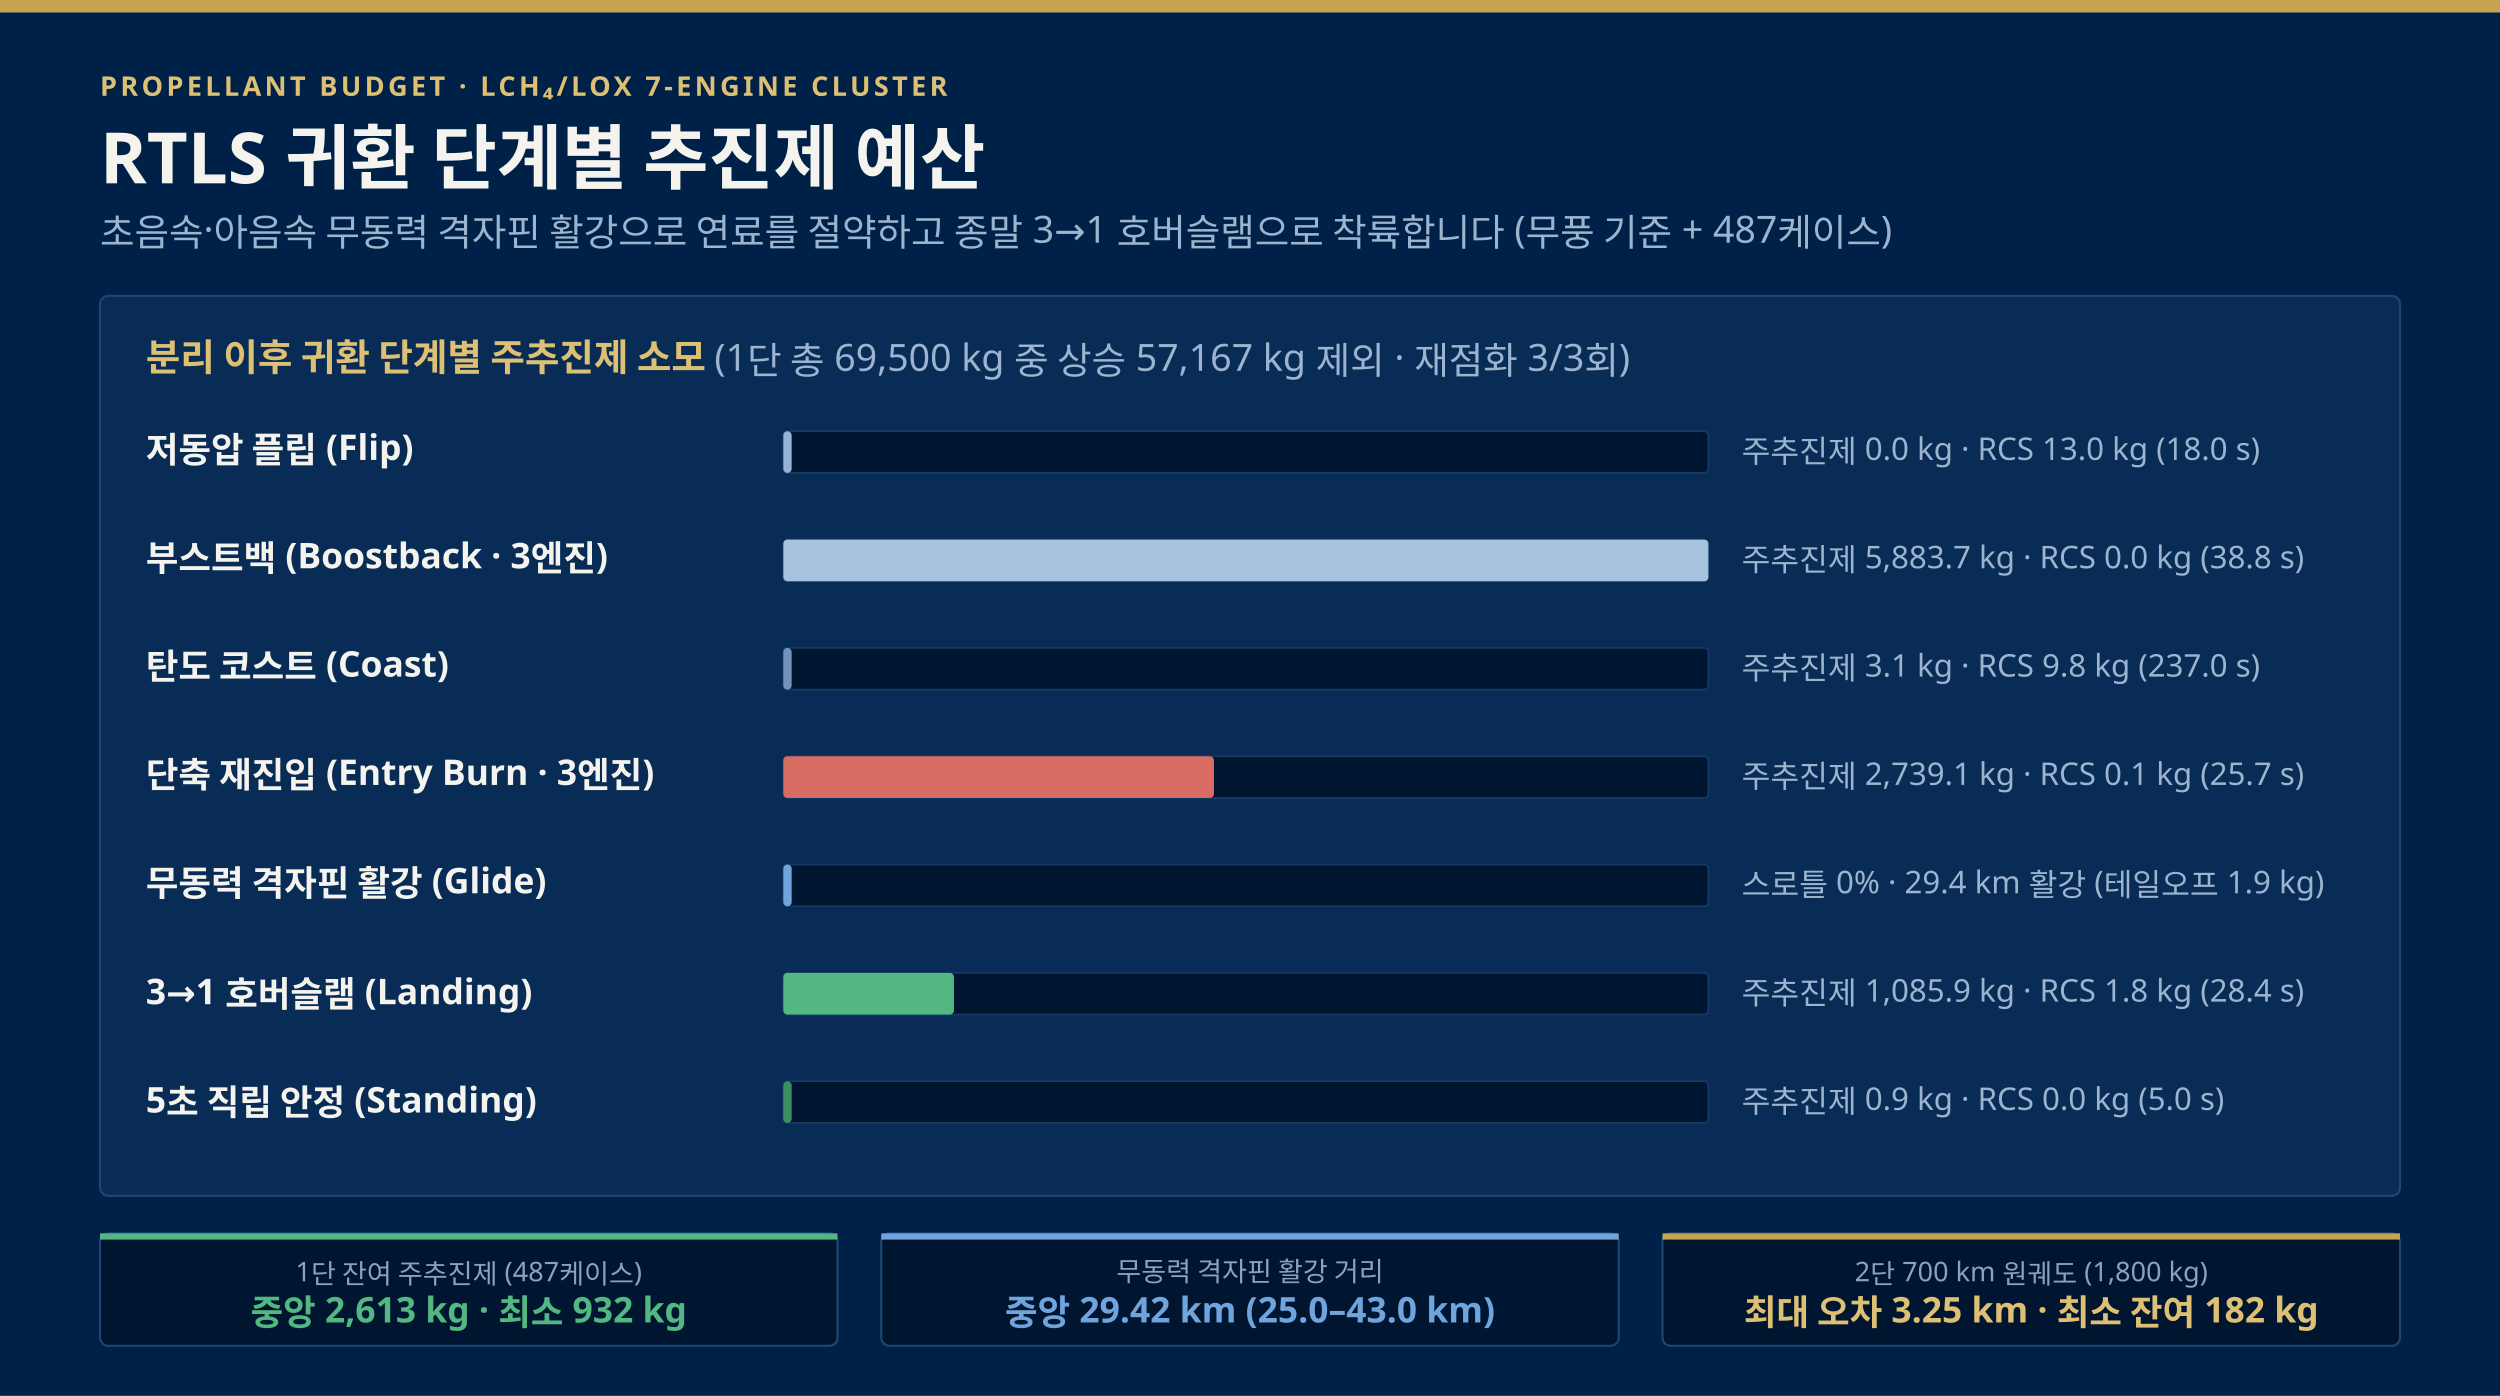
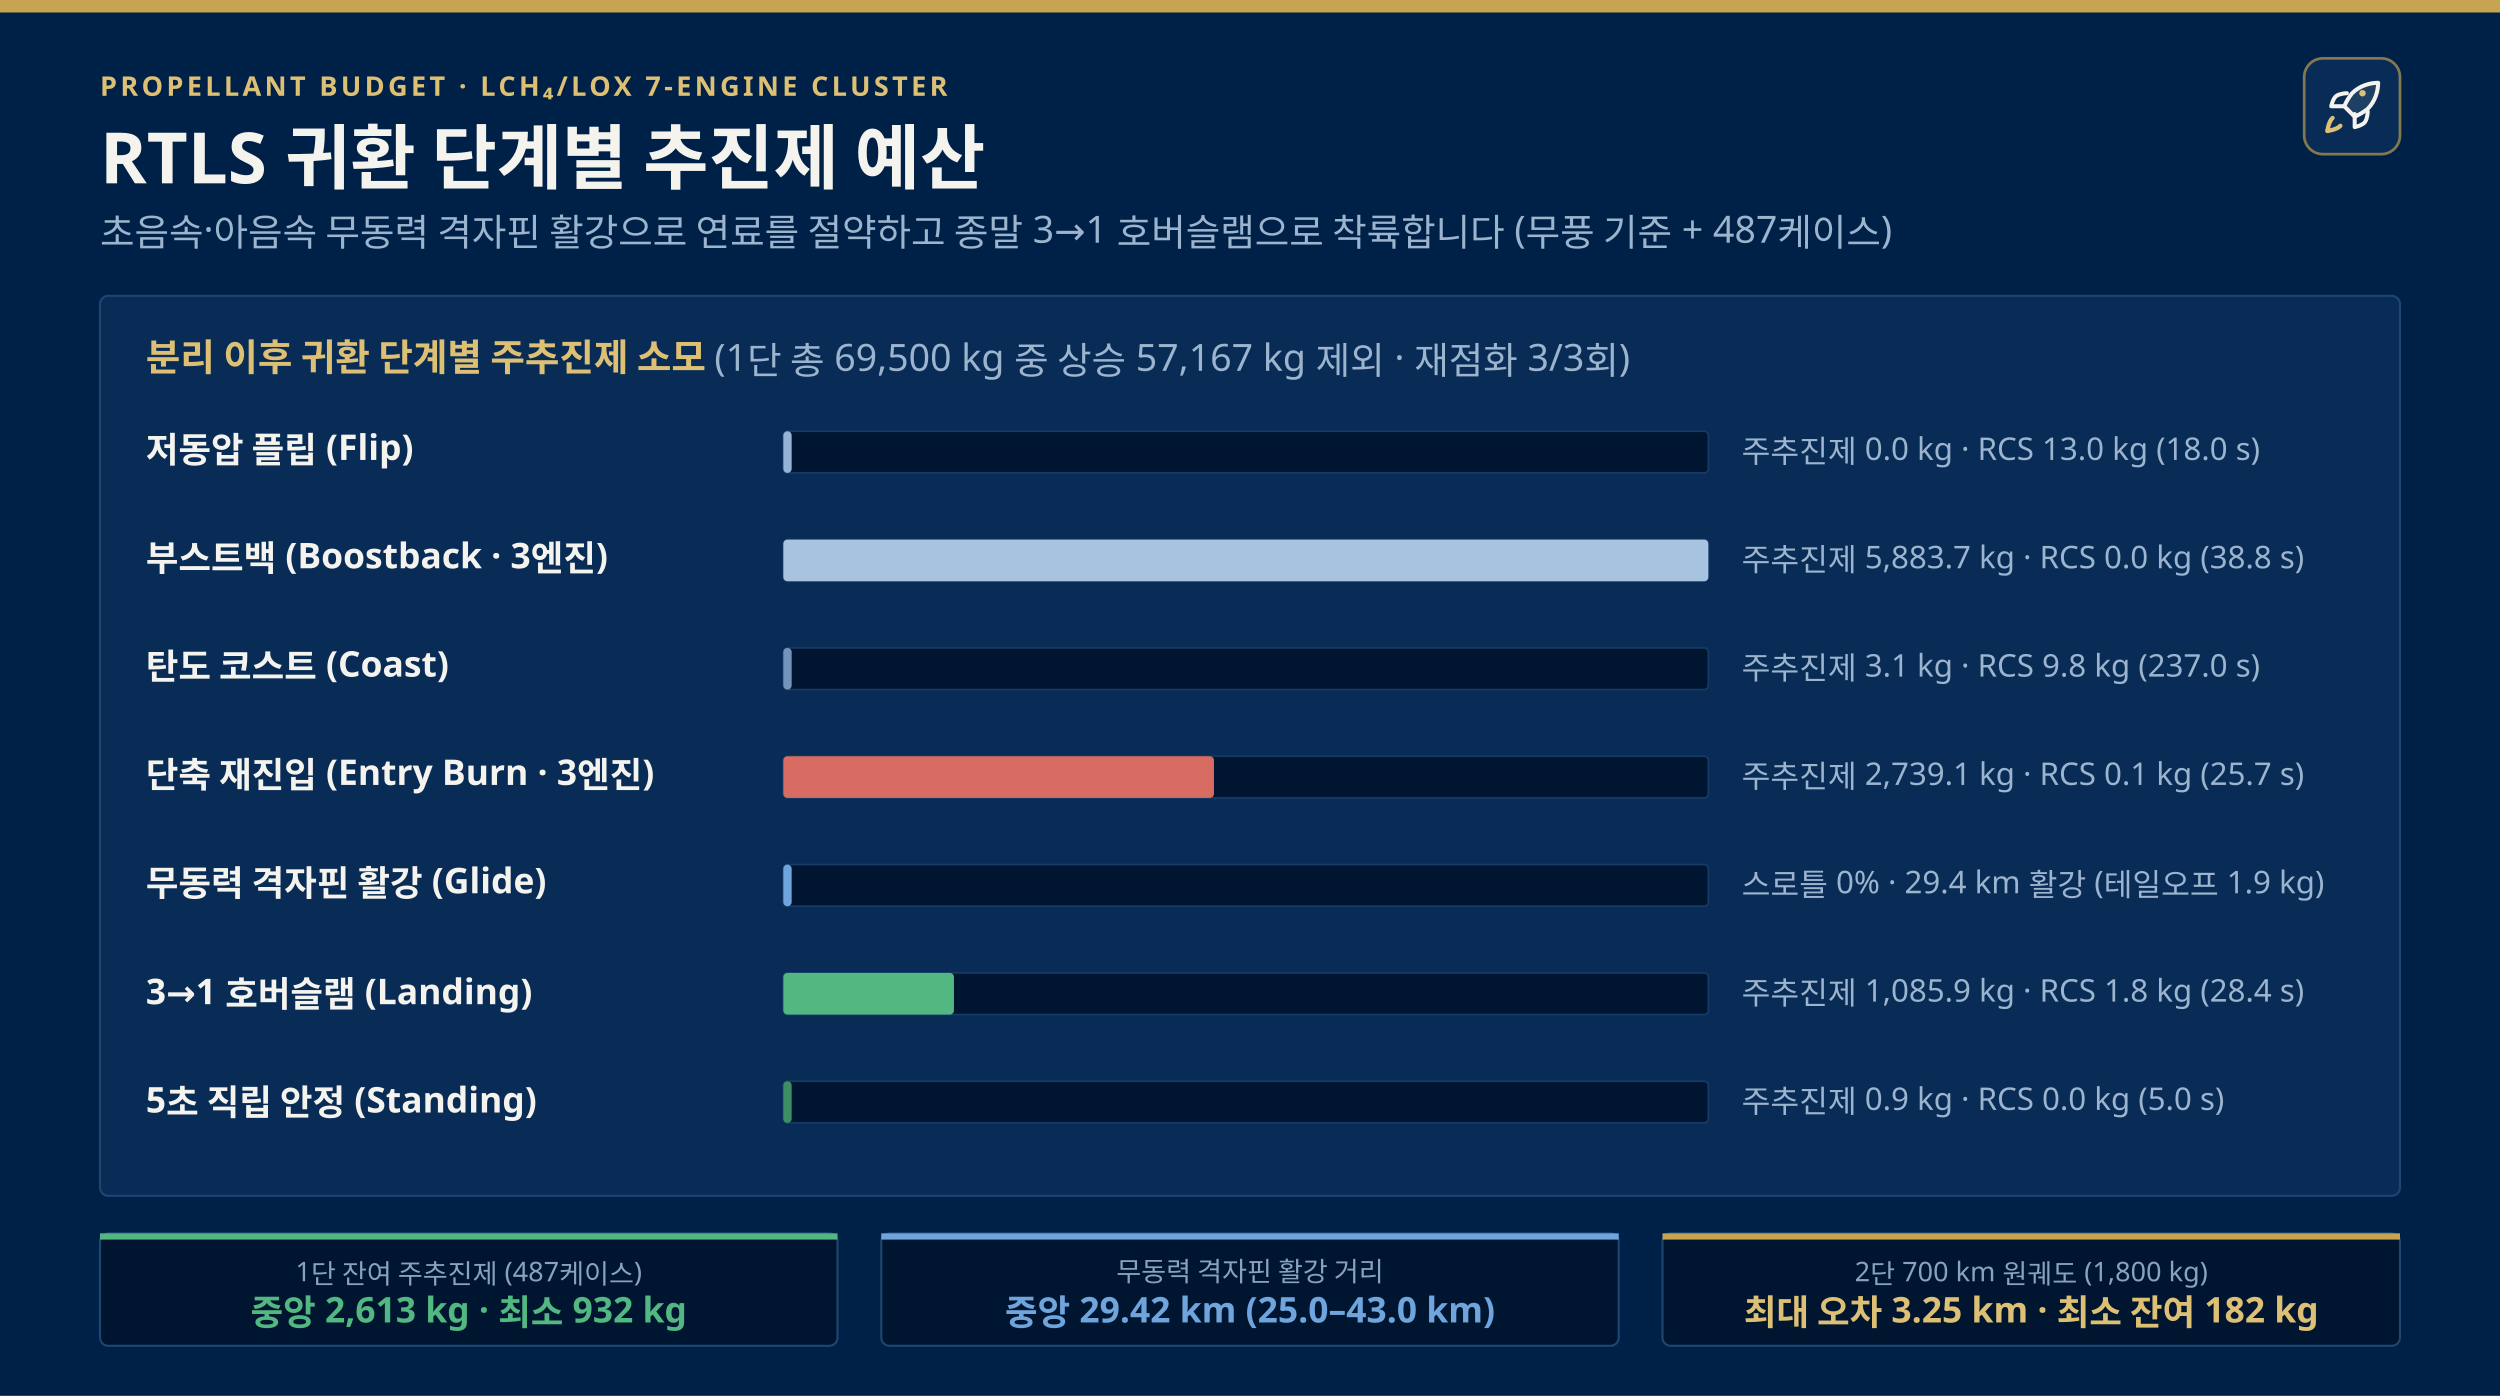
<svg xmlns="http://www.w3.org/2000/svg" width="1200" height="670" viewBox="0 0 1200 670" role="img" aria-labelledby="title desc">
  <style>text{font-family:'Malgun Gothic','Noto Sans KR','Apple SD Gothic Neo','Segoe UI',sans-serif;font-variant-numeric:tabular-nums}.eyebrow{letter-spacing:1.6px;font-weight:700}.mono{font-family:Consolas,'Courier New',monospace}</style>
  <rect width="1200" height="670" fill="#002147" />
  <rect width="1200" height="6" fill="#C8A452" />
+   <g aria-hidden="true">
+     <rect x="1106.0" y="28.0" width="46.0" height="46.0" rx="9" fill="#082C56" stroke="#C8A452" stroke-opacity="0.65" stroke-width="1.3" />
+     <g transform="translate(1114.0 36.0) scale(1.25)" fill="none" stroke-linecap="round" stroke-linejoin="round">
+       <path d="M12 15l-3-3a22 22 0 0 1 3-5c3-3 7-4 10-4 0 3-1 7-4 10a22 22 0 0 1-5 3Z" fill="#F5F3EE" fill-opacity="0.10" stroke="#F5F3EE" stroke-width="1.55" />
+       <path d="M9 12H4s.6-3 2-4c1.6-1 4-1 4-1m3 8v5s3-.6 4-2c1-1.6 1-4 1-4" stroke="#F5F3EE" stroke-width="1.55" />
+       <path d="M4.5 16.5c-1.5 1.3-2 5-2 5s3.7-.5 5-2" stroke="#DEC074" stroke-width="1.65" />
+       <circle cx="16" cy="7" r="1.25" fill="#DEC074" />
+     </g>
+   </g>
  <text x="48" y="46" font-size="13" fill="#DEC074" class="eyebrow">PROPELLANT BUDGET · LCH₄/LOX 7-ENGINE CLUSTER</text>
  <text x="48" y="88" font-size="34" fill="#F5F3EE" font-weight="700">RTLS 귀환 단계별 추진제 예산</text>
  <text x="48" y="118" font-size="18" fill="#9CB4CE">초음속·아음속 무동력 격자핀 활강으로 연료를 절약하고 종말 3→1 호버슬램으로 착륙합니다 (무풍 기준 + 487케이스)</text>
  <rect x="48" y="142" width="1104" height="432" rx="4" fill="#082C56" stroke="#1E4673" />
  <text x="70" y="178" font-size="18" fill="#DEC074" font-weight="700">분리 이후 귀환 단계별 주추진제 소모 <tspan fill="#9CB4CE" font-weight="400">(1단 총 69,500 kg 중 상승 57,167 kg 제외 · 재점화 3/3회)</tspan>
  </text>
  <text x="70" y="222" font-size="17" fill="#F5F3EE" font-weight="600">저동압 플립 (Flip)</text>
  <rect x="376" y="207" width="444" height="20" rx="2" fill="#001630" stroke="#163B66" stroke-width="0.8" />
  <rect x="376" y="207" width="4.0" height="20" rx="2" fill="#94B3D6" />
  <text x="836" y="222" font-size="15" fill="#9CB4CE">주추진제 0.0 kg · RCS 13.0 kg (18.0 s)</text>
  <text x="70" y="274" font-size="17" fill="#F5F3EE" font-weight="600">부스트백 (Boostback · 3엔진)</text>
  <rect x="376" y="259" width="444" height="20" rx="2" fill="#001630" stroke="#163B66" stroke-width="0.8" />
  <rect x="376" y="259" width="444.0" height="20" rx="2" fill="#A8C3E0" />
  <text x="836" y="274" font-size="15" fill="#9CB4CE">주추진제 5,883.7 kg · RCS 0.0 kg (38.8 s)</text>
  <text x="70" y="326" font-size="17" fill="#F5F3EE" font-weight="600">탄도 코스트 (Coast)</text>
  <rect x="376" y="311" width="444" height="20" rx="2" fill="#001630" stroke="#163B66" stroke-width="0.8" />
  <rect x="376" y="311" width="4.0" height="20" rx="2" fill="#7394BA" />
  <text x="836" y="326" font-size="15" fill="#9CB4CE">주추진제 3.1 kg · RCS 9.8 kg (237.0 s)</text>
  <text x="70" y="378" font-size="17" fill="#F5F3EE" font-weight="600">단축 재진입 (Entry Burn · 3엔진)</text>
  <rect x="376" y="363" width="444" height="20" rx="2" fill="#001630" stroke="#163B66" stroke-width="0.8" />
  <rect x="376" y="363" width="206.7" height="20" rx="2" fill="#D96C62" />
  <text x="836" y="378" font-size="15" fill="#9CB4CE">주추진제 2,739.1 kg · RCS 0.1 kg (25.7 s)</text>
  <text x="70" y="430" font-size="17" fill="#F5F3EE" font-weight="600">무동력 격자핀 활강 (Glide)</text>
  <rect x="376" y="415" width="444" height="20" rx="2" fill="#001630" stroke="#163B66" stroke-width="0.8" />
  <rect x="376" y="415" width="4.0" height="20" rx="2" fill="#6FA4DC" />
  <text x="836" y="430" font-size="15" fill="#9CB4CE">스로틀 0% · 29.4 km 활강 (테일오프 1.9 kg)</text>
  <text x="70" y="482" font-size="17" fill="#F5F3EE" font-weight="600">3→1 호버슬램 (Landing)</text>
  <rect x="376" y="467" width="444" height="20" rx="2" fill="#001630" stroke="#163B66" stroke-width="0.8" />
  <rect x="376" y="467" width="81.9" height="20" rx="2" fill="#52B780" />
  <text x="836" y="482" font-size="15" fill="#9CB4CE">주추진제 1,085.9 kg · RCS 1.8 kg (28.4 s)</text>
  <text x="70" y="534" font-size="17" fill="#F5F3EE" font-weight="600">5초 직립 안정 (Standing)</text>
  <rect x="376" y="519" width="444" height="20" rx="2" fill="#001630" stroke="#163B66" stroke-width="0.8" />
  <rect x="376" y="519" width="4.0" height="20" rx="2" fill="#3E8E63" />
  <text x="836" y="534" font-size="15" fill="#9CB4CE">주추진제 0.9 kg · RCS 0.0 kg (5.0 s)</text>
  <rect x="48" y="592" width="354" height="54" rx="4" fill="#001630" stroke="#1E4673" />
  <rect x="48" y="592" width="354" height="3" fill="#52B780" />
  <text x="225" y="615" font-size="13" fill="#8AA2BC" text-anchor="middle">1단 잔여 주추진제 (487케이스)</text>
  <text x="225" y="636" font-size="17" fill="#52B780" font-weight="700" text-anchor="middle">중앙 2,613 kg · 최소 932 kg</text>
  <rect x="423" y="592" width="354" height="54" rx="4" fill="#001630" stroke="#1E4673" />
  <rect x="423" y="592" width="354" height="3" fill="#6FA4DC" />
  <text x="600" y="615" font-size="13" fill="#8AA2BC" text-anchor="middle">무동력 격자핀 활강 거리</text>
  <text x="600" y="636" font-size="17" fill="#6FA4DC" font-weight="700" text-anchor="middle">중앙 29.42 km (25.0–43.0 km)</text>
  <rect x="798" y="592" width="354" height="54" rx="4" fill="#001630" stroke="#1E4673" />
  <rect x="798" y="592" width="354" height="3" fill="#C8A452" />
  <text x="975" y="615" font-size="13" fill="#8AA2BC" text-anchor="middle">2단 700 km 원궤도 (1,800 kg)</text>
  <text x="975" y="636" font-size="17" fill="#DEC074" font-weight="700" text-anchor="middle">최대 오차 3.25 km · 최소 잔여 182 kg</text>
</svg>
